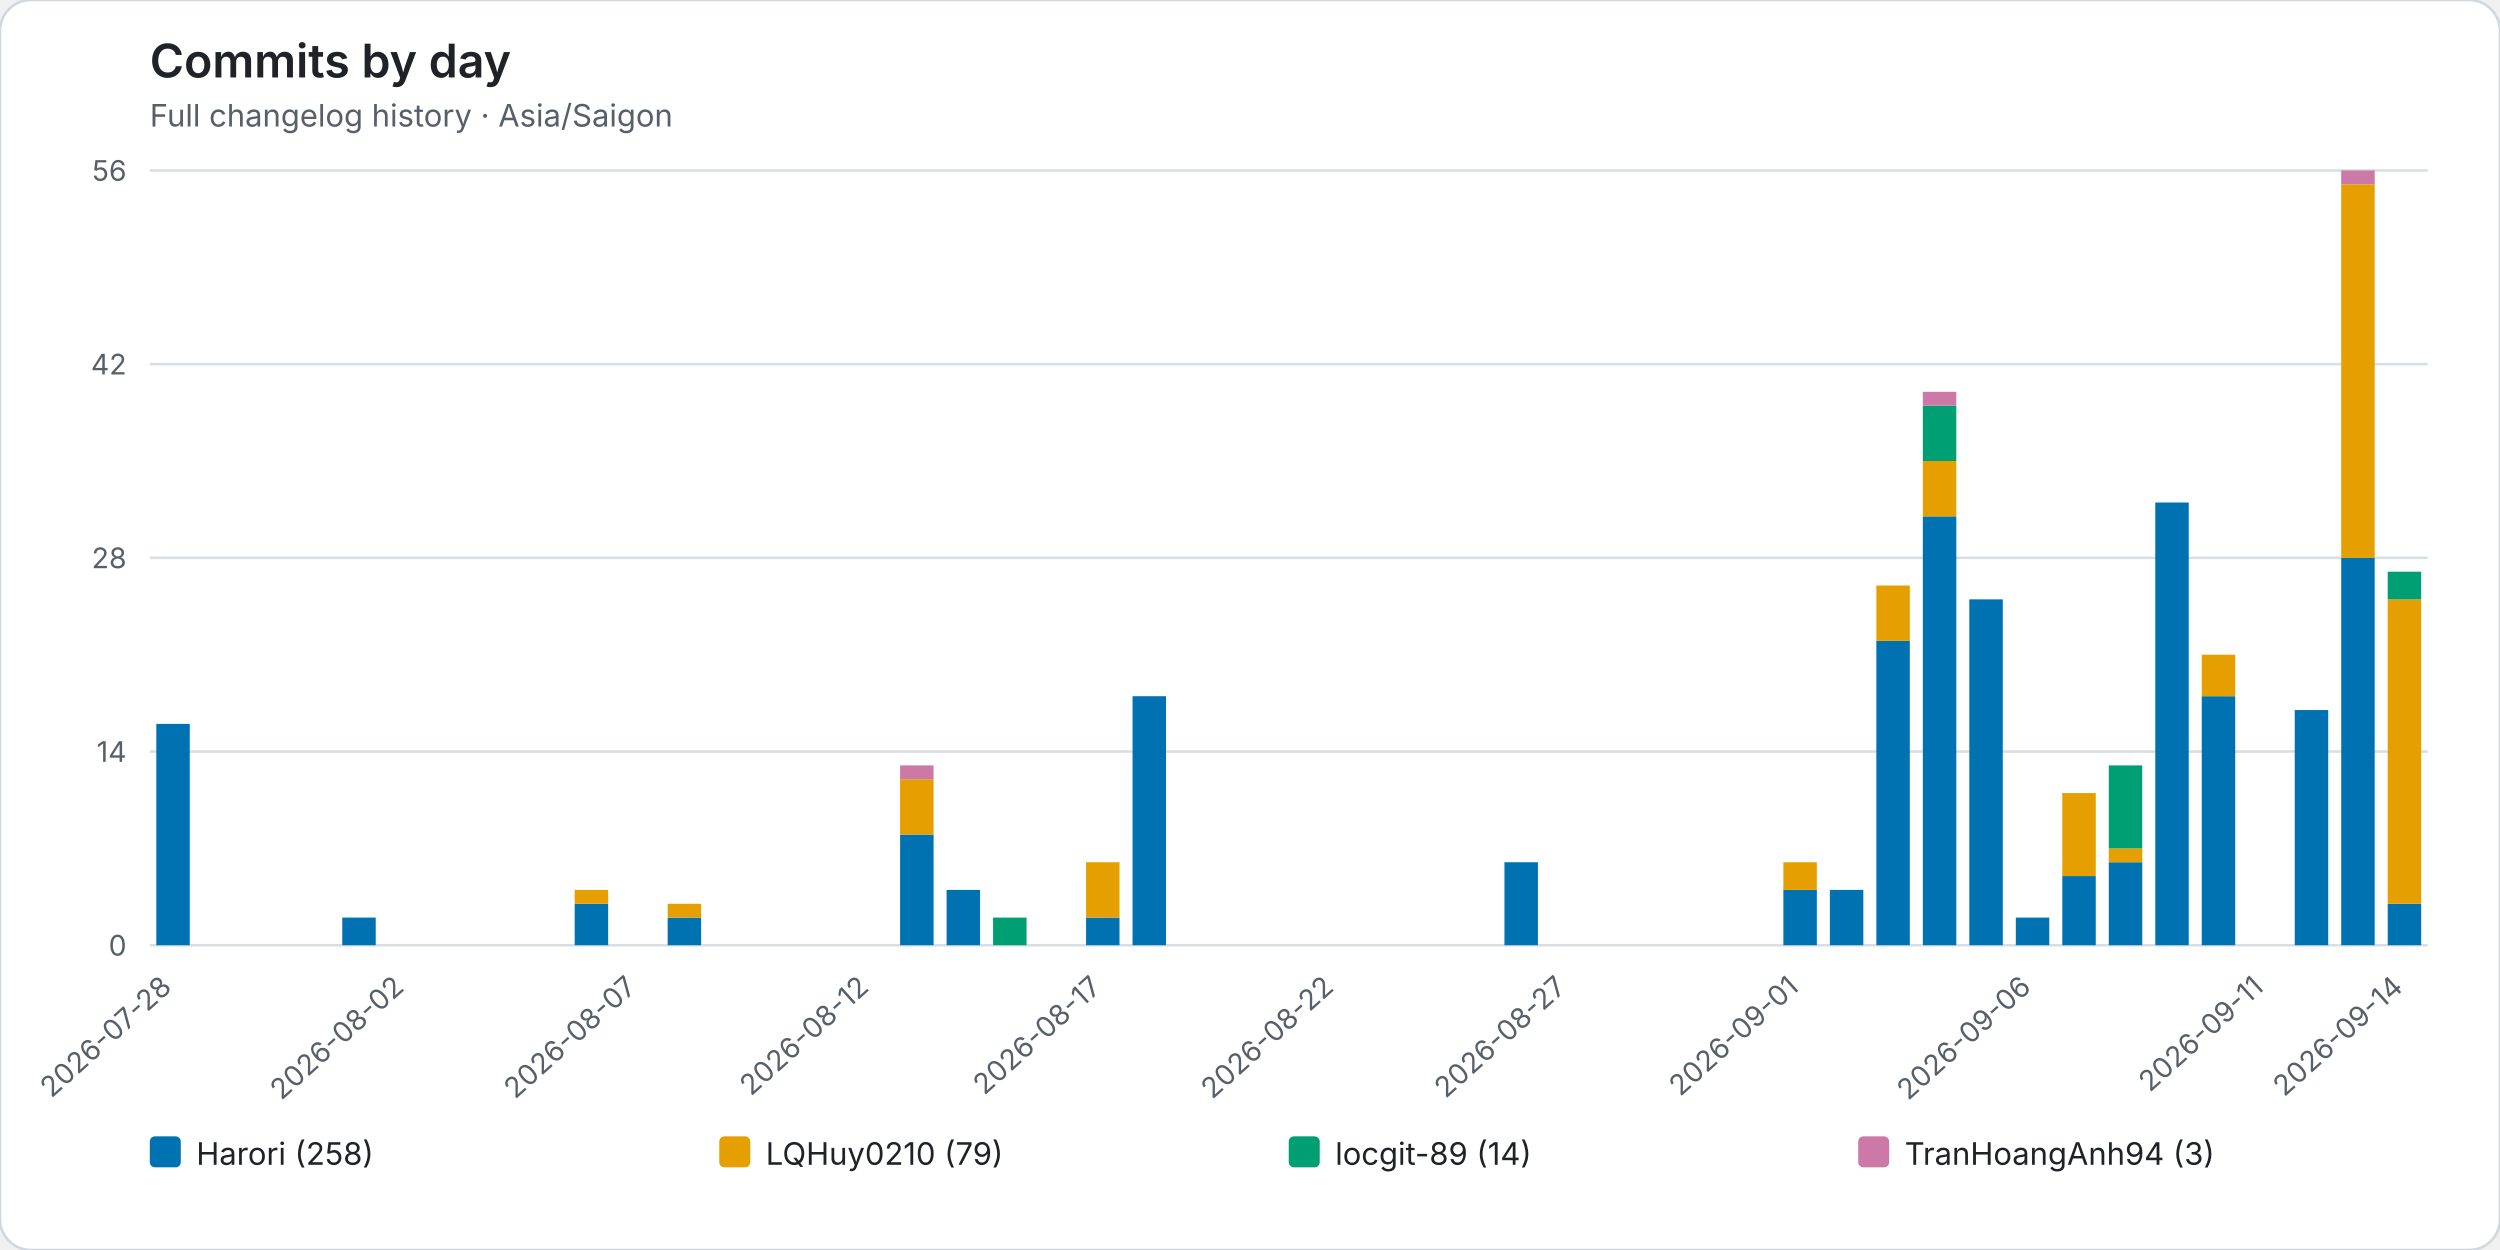
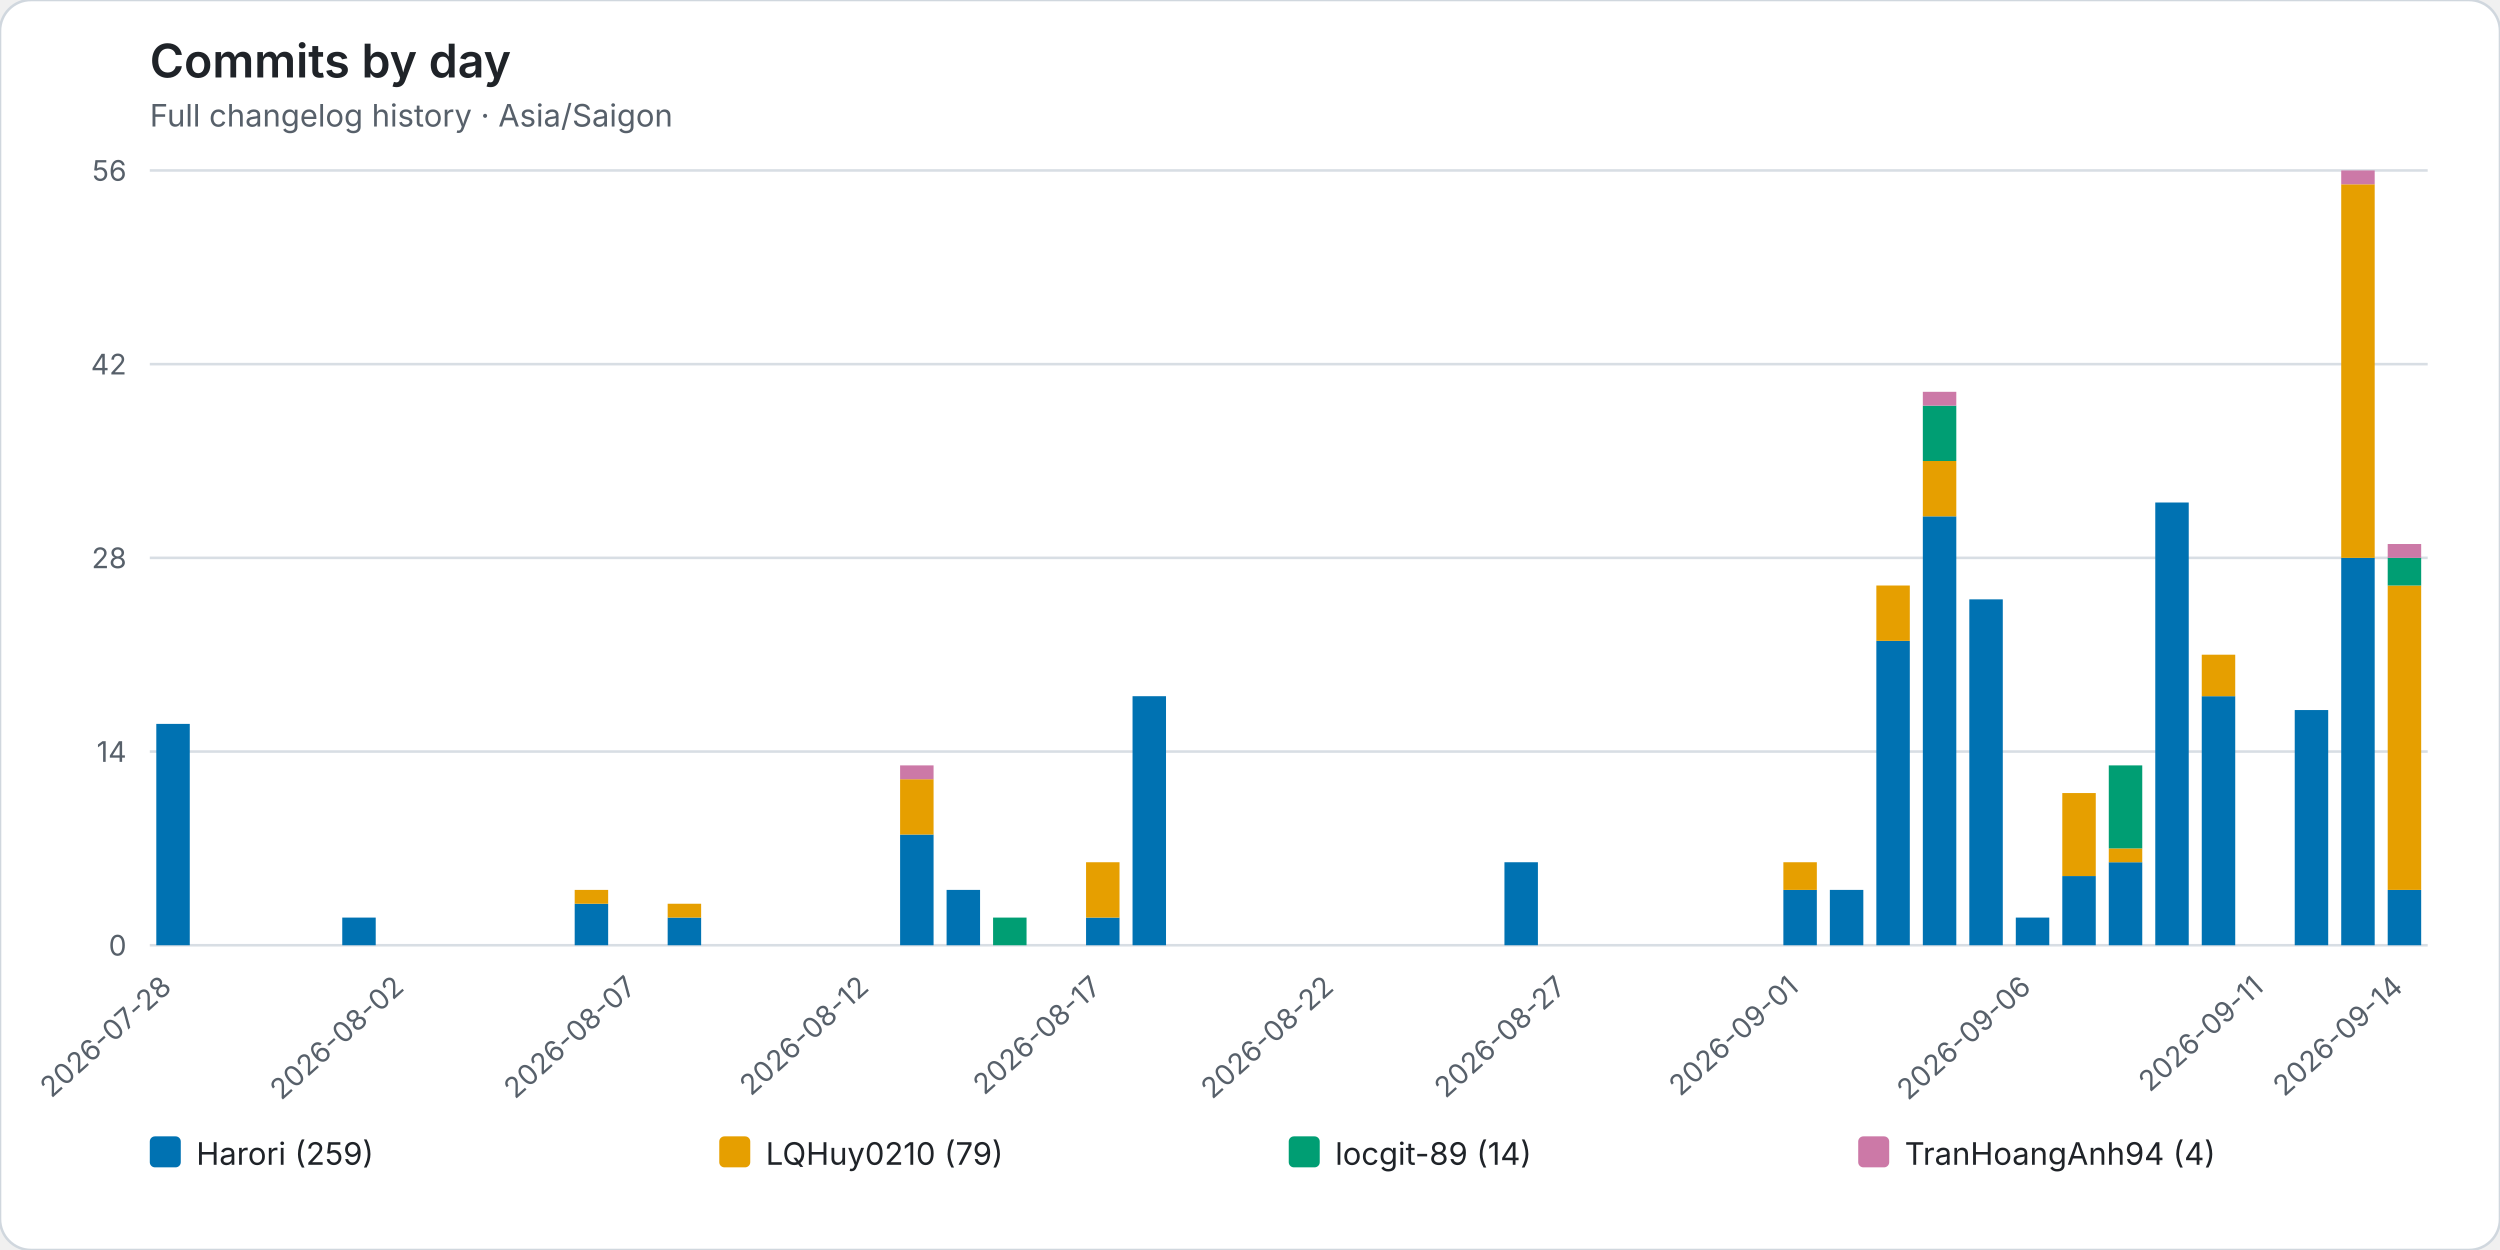
<svg xmlns="http://www.w3.org/2000/svg" role="img" viewBox="0 0 968 484">
  <rect width="968" height="484" rx="12" fill="#ffffff" stroke="#d0d7de" />
  <style>text{font-family:system-ui,-apple-system,BlinkMacSystemFont,"Segoe UI",sans-serif}.axis{fill:#57606a;font-size:11px}.heading{fill:#1f2328;font-size:18px;font-weight:600}.subheading{fill:#57606a;font-size:12px}.grid{stroke:#d8dee4;stroke-width:1}.legend{fill:#1f2328;font-size:12px}</style>
  <text class="heading" x="58" y="30">Commits by day</text>
  <text class="subheading" x="58" y="49">Full changelog history · Asia/Saigon</text>
  <line class="grid" x1="58" y1="366.00" x2="940" y2="366.00" />
  <text class="axis" x="49" y="370.00" text-anchor="end">0</text>
  <line class="grid" x1="58" y1="291.00" x2="940" y2="291.00" />
  <text class="axis" x="49" y="295.00" text-anchor="end">14</text>
  <line class="grid" x1="58" y1="216.00" x2="940" y2="216.00" />
  <text class="axis" x="49" y="220.00" text-anchor="end">28</text>
  <line class="grid" x1="58" y1="141.00" x2="940" y2="141.00" />
  <text class="axis" x="49" y="145.00" text-anchor="end">42</text>
  <line class="grid" x1="58" y1="66.00" x2="940" y2="66.00" />
  <text class="axis" x="49" y="70.00" text-anchor="end">56</text>
  <g data-date="2026-07-28">
    <rect x="60.52" y="280.29" width="12.96" height="85.71" fill="#0072B2" />
  </g>
  <text class="axis" x="67.00" y="383" text-anchor="end" transform="rotate(-42 67.00 383)">2026-07-28</text>
  <g data-date="2026-07-29">
  </g>
  <g data-date="2026-07-30">
  </g>
  <g data-date="2026-07-31">
  </g>
  <g data-date="2026-08-01">
    <rect x="132.52" y="355.29" width="12.96" height="10.71" fill="#0072B2" />
  </g>
  <g data-date="2026-08-02">
  </g>
  <text class="axis" x="157.00" y="383" text-anchor="end" transform="rotate(-42 157.00 383)">2026-08-02</text>
  <g data-date="2026-08-03">
  </g>
  <g data-date="2026-08-04">
  </g>
  <g data-date="2026-08-05">
  </g>
  <g data-date="2026-08-06">
    <rect x="222.52" y="349.93" width="12.96" height="16.07" fill="#0072B2" />
    <rect x="222.52" y="344.57" width="12.96" height="5.36" fill="#E69F00" />
  </g>
  <g data-date="2026-08-07">
  </g>
  <text class="axis" x="247.00" y="383" text-anchor="end" transform="rotate(-42 247.00 383)">2026-08-07</text>
  <g data-date="2026-08-08">
    <rect x="258.52" y="355.29" width="12.96" height="10.71" fill="#0072B2" />
    <rect x="258.52" y="349.93" width="12.96" height="5.36" fill="#E69F00" />
  </g>
  <g data-date="2026-08-09">
  </g>
  <g data-date="2026-08-10">
  </g>
  <g data-date="2026-08-11">
  </g>
  <g data-date="2026-08-12">
  </g>
  <text class="axis" x="337.00" y="383" text-anchor="end" transform="rotate(-42 337.00 383)">2026-08-12</text>
  <g data-date="2026-08-13">
    <rect x="348.52" y="323.14" width="12.96" height="42.86" fill="#0072B2" />
    <rect x="348.52" y="301.71" width="12.96" height="21.43" fill="#E69F00" />
    <rect x="348.52" y="296.36" width="12.96" height="5.36" fill="#CC79A7" />
  </g>
  <g data-date="2026-08-14">
    <rect x="366.52" y="344.57" width="12.96" height="21.43" fill="#0072B2" />
  </g>
  <g data-date="2026-08-15">
    <rect x="384.52" y="355.29" width="12.96" height="10.71" fill="#009E73" />
  </g>
  <g data-date="2026-08-16">
  </g>
  <g data-date="2026-08-17">
    <rect x="420.52" y="355.29" width="12.96" height="10.71" fill="#0072B2" />
    <rect x="420.52" y="333.86" width="12.96" height="21.43" fill="#E69F00" />
  </g>
  <text class="axis" x="427.00" y="383" text-anchor="end" transform="rotate(-42 427.00 383)">2026-08-17</text>
  <g data-date="2026-08-18">
    <rect x="438.52" y="269.57" width="12.96" height="96.43" fill="#0072B2" />
  </g>
  <g data-date="2026-08-19">
  </g>
  <g data-date="2026-08-20">
  </g>
  <g data-date="2026-08-21">
  </g>
  <g data-date="2026-08-22">
  </g>
  <text class="axis" x="517.00" y="383" text-anchor="end" transform="rotate(-42 517.00 383)">2026-08-22</text>
  <g data-date="2026-08-23">
  </g>
  <g data-date="2026-08-24">
  </g>
  <g data-date="2026-08-25">
  </g>
  <g data-date="2026-08-26">
    <rect x="582.52" y="333.86" width="12.96" height="32.14" fill="#0072B2" />
  </g>
  <g data-date="2026-08-27">
  </g>
  <text class="axis" x="607.00" y="383" text-anchor="end" transform="rotate(-42 607.00 383)">2026-08-27</text>
  <g data-date="2026-08-28">
  </g>
  <g data-date="2026-08-29">
  </g>
  <g data-date="2026-08-30">
  </g>
  <g data-date="2026-08-31">
  </g>
  <g data-date="2026-09-01">
    <rect x="690.52" y="344.57" width="12.96" height="21.43" fill="#0072B2" />
    <rect x="690.52" y="333.86" width="12.96" height="10.71" fill="#E69F00" />
  </g>
  <text class="axis" x="697.00" y="383" text-anchor="end" transform="rotate(-42 697.00 383)">2026-09-01</text>
  <g data-date="2026-09-02">
    <rect x="708.52" y="344.57" width="12.96" height="21.43" fill="#0072B2" />
  </g>
  <g data-date="2026-09-03">
    <rect x="726.52" y="248.14" width="12.96" height="117.86" fill="#0072B2" />
    <rect x="726.52" y="226.71" width="12.96" height="21.43" fill="#E69F00" />
  </g>
  <g data-date="2026-09-04">
    <rect x="744.52" y="199.93" width="12.96" height="166.07" fill="#0072B2" />
    <rect x="744.52" y="178.50" width="12.96" height="21.43" fill="#E69F00" />
    <rect x="744.52" y="157.07" width="12.96" height="21.43" fill="#009E73" />
    <rect x="744.52" y="151.71" width="12.96" height="5.36" fill="#CC79A7" />
  </g>
  <g data-date="2026-09-05">
    <rect x="762.52" y="232.07" width="12.96" height="133.93" fill="#0072B2" />
  </g>
  <g data-date="2026-09-06">
    <rect x="780.52" y="355.29" width="12.96" height="10.71" fill="#0072B2" />
  </g>
  <text class="axis" x="787.00" y="383" text-anchor="end" transform="rotate(-42 787.00 383)">2026-09-06</text>
  <g data-date="2026-09-07">
    <rect x="798.52" y="339.21" width="12.96" height="26.79" fill="#0072B2" />
    <rect x="798.52" y="307.07" width="12.96" height="32.14" fill="#E69F00" />
  </g>
  <g data-date="2026-09-08">
    <rect x="816.52" y="333.86" width="12.96" height="32.14" fill="#0072B2" />
    <rect x="816.52" y="328.50" width="12.96" height="5.36" fill="#E69F00" />
    <rect x="816.52" y="296.36" width="12.96" height="32.14" fill="#009E73" />
  </g>
  <g data-date="2026-09-09">
    <rect x="834.52" y="194.57" width="12.96" height="171.43" fill="#0072B2" />
  </g>
  <g data-date="2026-09-10">
    <rect x="852.52" y="269.57" width="12.96" height="96.43" fill="#0072B2" />
    <rect x="852.52" y="253.50" width="12.96" height="16.07" fill="#E69F00" />
  </g>
  <g data-date="2026-09-11">
  </g>
  <text class="axis" x="877.00" y="383" text-anchor="end" transform="rotate(-42 877.00 383)">2026-09-11</text>
  <g data-date="2026-09-12">
    <rect x="888.52" y="274.93" width="12.96" height="91.07" fill="#0072B2" />
  </g>
  <g data-date="2026-09-13">
    <rect x="906.52" y="216.00" width="12.96" height="150.00" fill="#0072B2" />
    <rect x="906.52" y="71.36" width="12.96" height="144.64" fill="#E69F00" />
    <rect x="906.52" y="66.00" width="12.96" height="5.36" fill="#CC79A7" />
  </g>
  <g data-date="2026-09-14">
-     <rect x="924.52" y="349.93" width="12.96" height="16.07" fill="#0072B2" />
-     <rect x="924.52" y="232.07" width="12.96" height="117.86" fill="#E69F00" />
-     <rect x="924.52" y="221.36" width="12.96" height="10.71" fill="#009E73" />
+     <rect x="924.52" y="344.57" width="12.96" height="21.43" fill="#0072B2" />
+     <rect x="924.52" y="226.71" width="12.96" height="117.86" fill="#E69F00" />
+     <rect x="924.52" y="216.00" width="12.96" height="10.71" fill="#009E73" />
+     <rect x="924.52" y="210.64" width="12.96" height="5.36" fill="#CC79A7" />
  </g>
  <text class="axis" x="931.00" y="383" text-anchor="end" transform="rotate(-42 931.00 383)">2026-09-14</text>
  <rect x="58.00" y="440" width="12" height="12" rx="2" fill="#0072B2" />
-   <text class="legend" x="76.00" y="451">Harori (258)</text>
+   <text class="legend" x="76.00" y="451">Harori (259)</text>
  <rect x="278.50" y="440" width="12" height="12" rx="2" fill="#E69F00" />
  <text class="legend" x="296.50" y="451">LQHuy0210 (79)</text>
  <rect x="499.00" y="440" width="12" height="12" rx="2" fill="#009E73" />
  <text class="legend" x="517.00" y="451">locgit-89 (14)</text>
  <rect x="719.50" y="440" width="12" height="12" rx="2" fill="#CC79A7" />
-   <text class="legend" x="737.50" y="451">TranHoangAnh94 (3)</text>
+   <text class="legend" x="737.50" y="451">TranHoangAnh94 (4)</text>
</svg>
